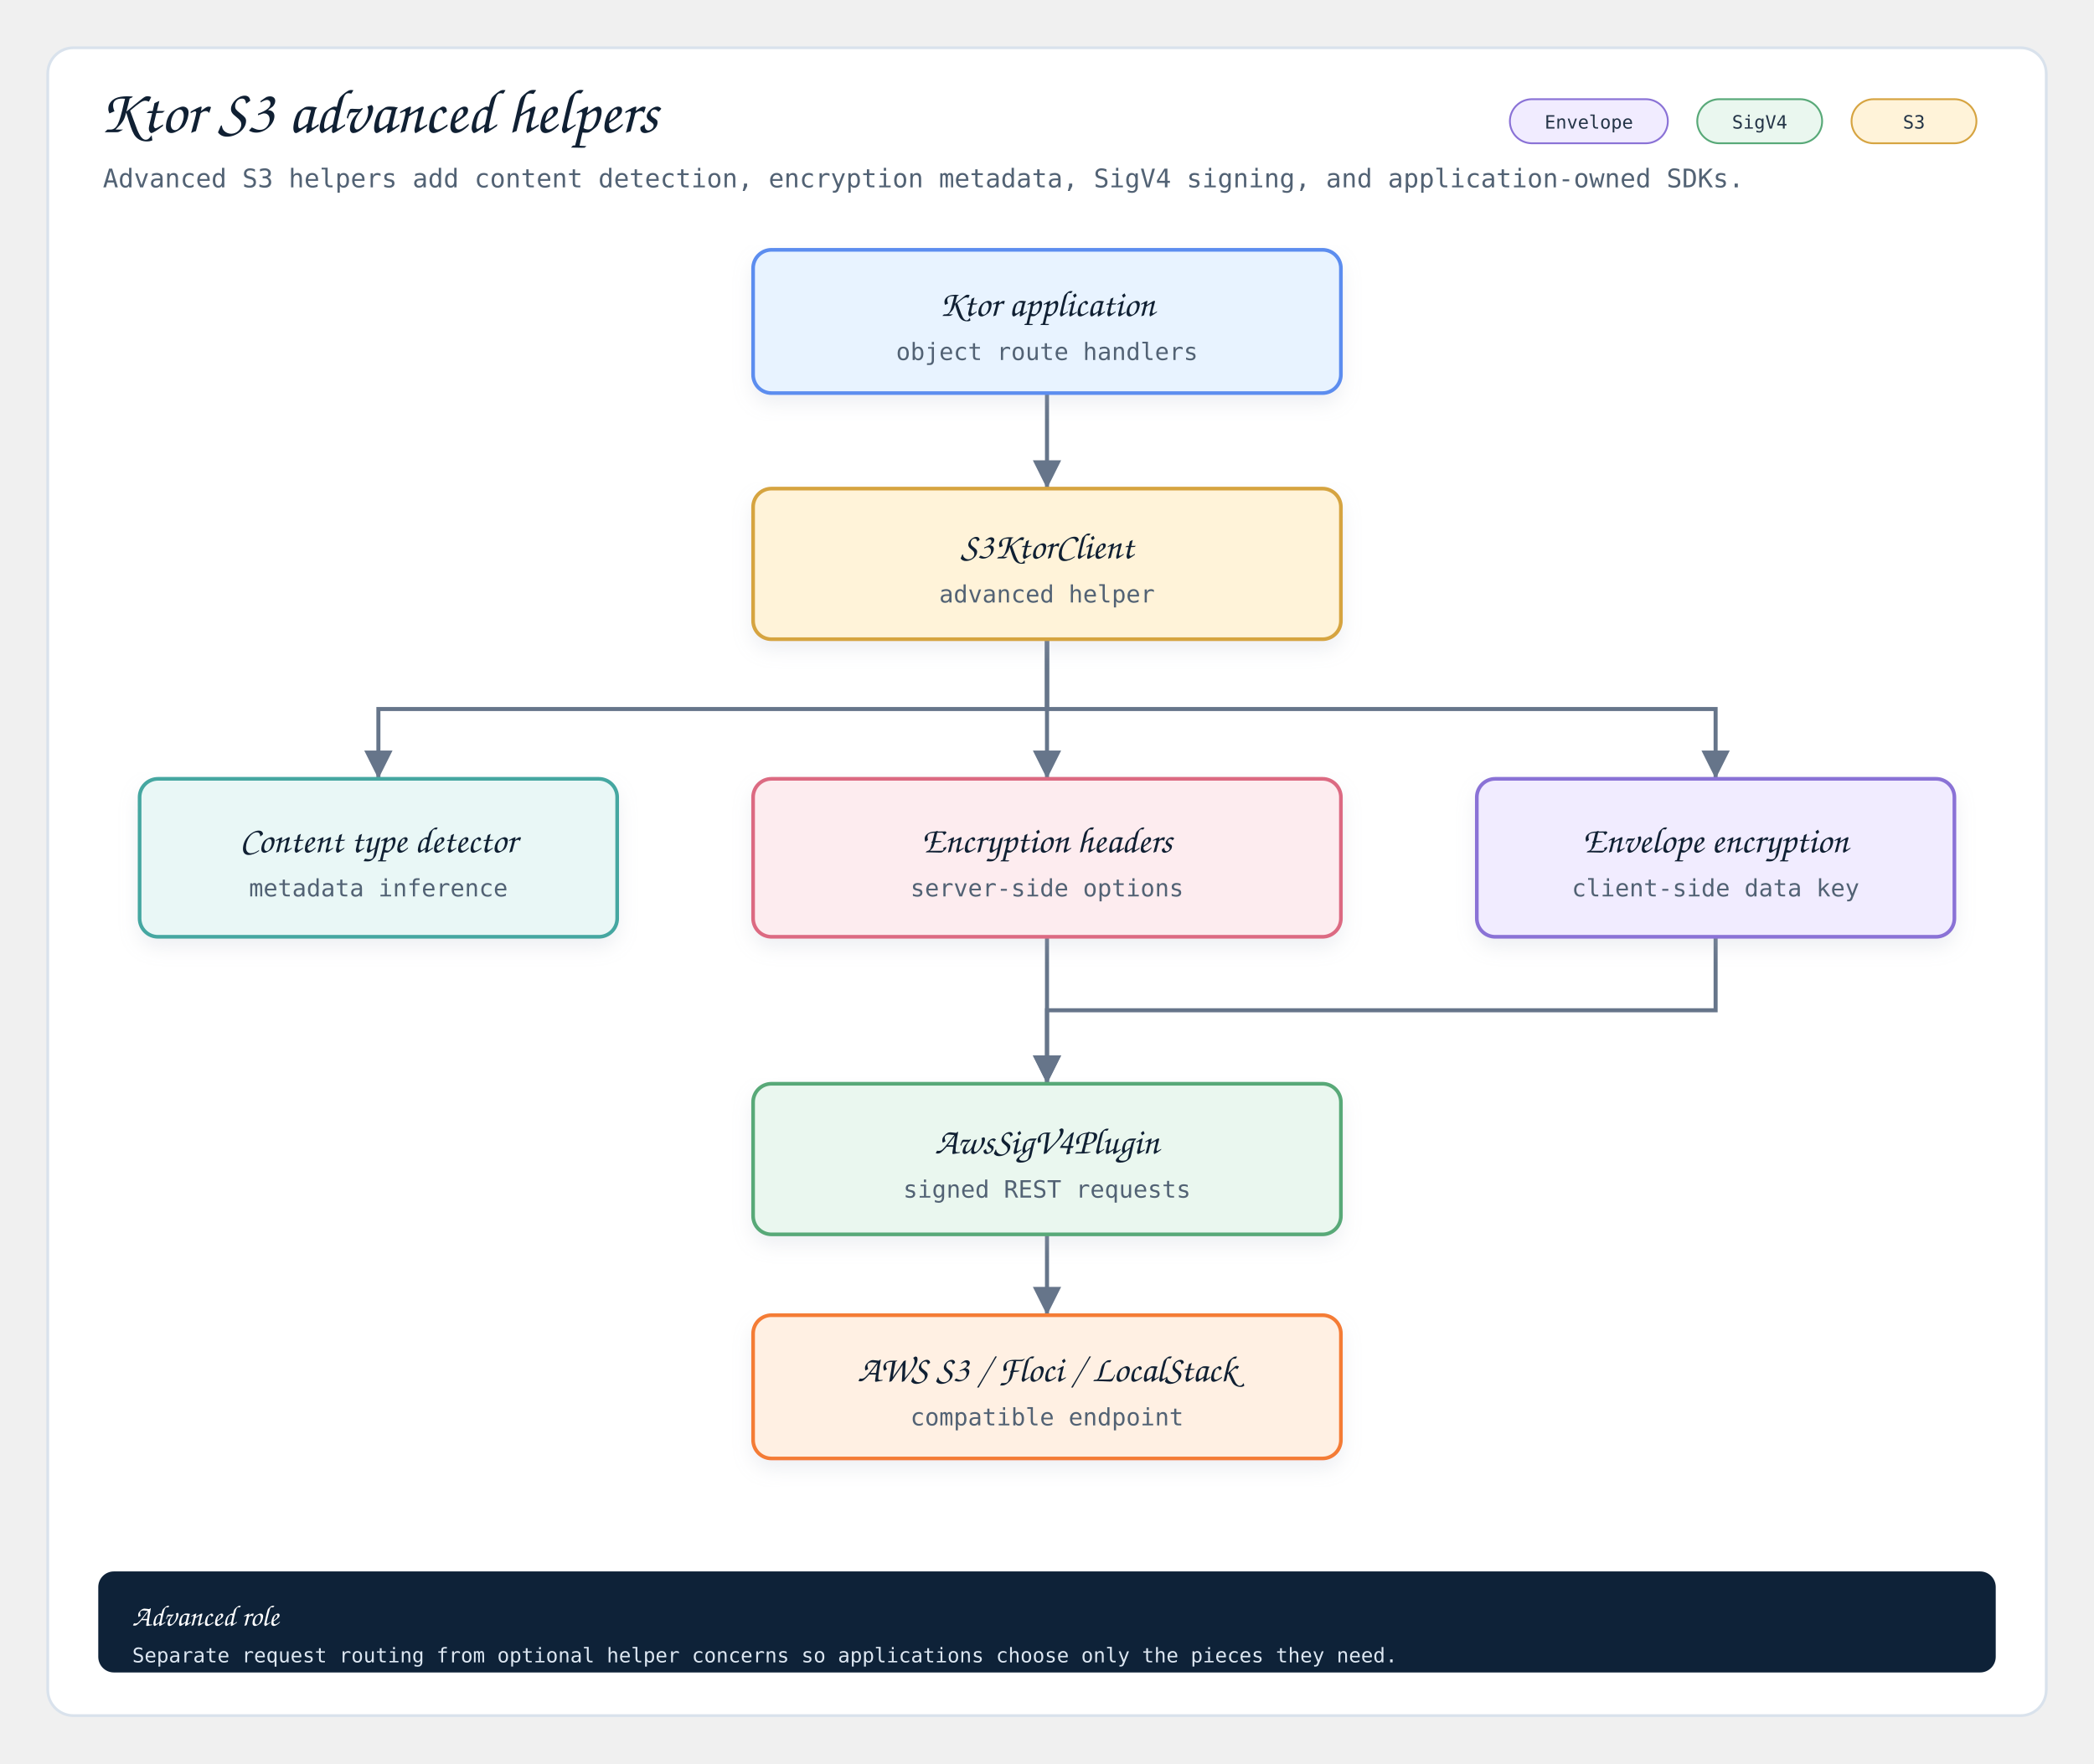
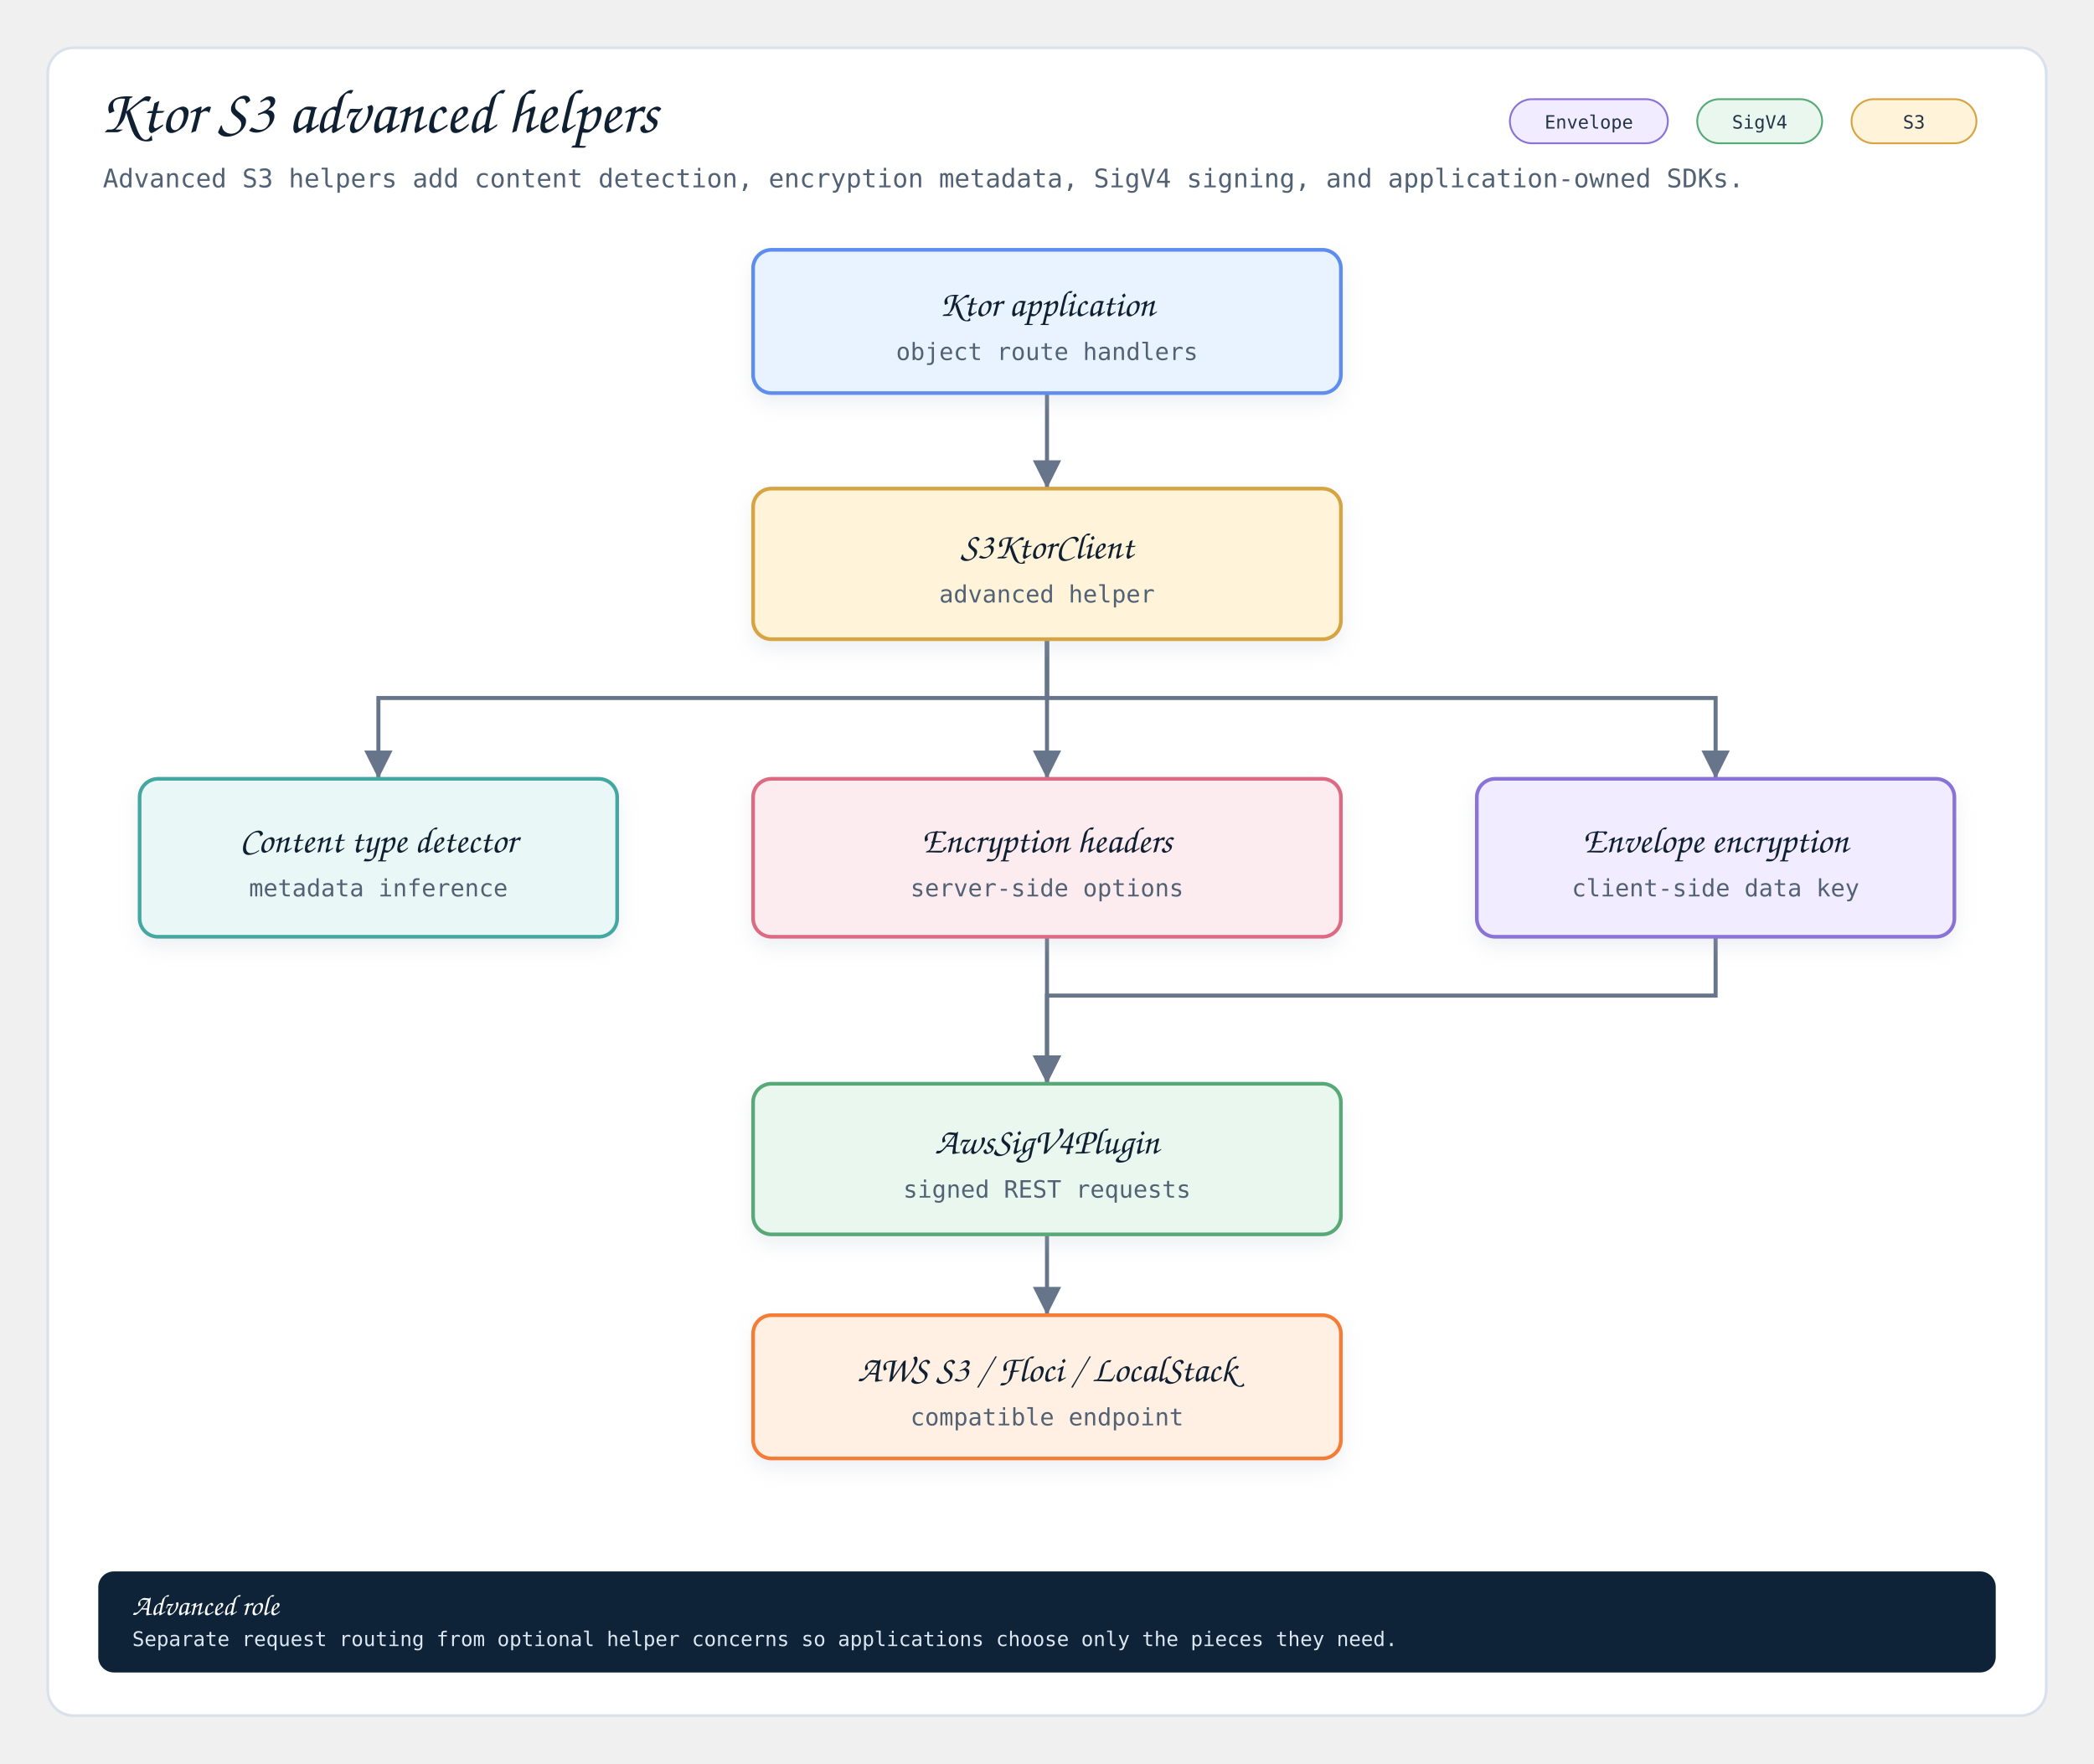
<svg xmlns="http://www.w3.org/2000/svg" width="1140" height="960" viewBox="0 0 1140 960" role="img" aria-label="Ktor S3 advanced helpers">
  <defs>
    <marker id="arrow" markerWidth="9" markerHeight="9" refX="8" refY="4.5" orient="auto" markerUnits="strokeWidth">
      <path d="M1,1 L8,4.5 L1,8 Z" fill="#66758A" />
    </marker>
    <filter id="shadow" x="-10%" y="-10%" width="120%" height="130%">
      <feDropShadow dx="0" dy="5" stdDeviation="5" flood-color="#AAB7C6" flood-opacity="0.20" />
    </filter>
  </defs>
  <style>
  svg{background:#F5F7FA}
  .frame{fill:#FFFFFF;stroke:#D9E2EC;stroke-width:1.5}
  .title{font-family:"Architects Daughter","Comic Sans MS",cursive;font-size:34px;fill:#102033}
  .subtitle,.detail,.footer-detail{font-family:"Comic Mono","SFMono-Regular",Menlo,monospace;fill:#526274}
  .subtitle{font-size:14px}
  .card-title{font-family:"Architects Daughter","Comic Sans MS",cursive;font-size:20px;fill:#102033}
  .detail{font-size:13px}
  .chip{font-family:"Comic Mono","SFMono-Regular",Menlo,monospace;font-size:10px;fill:#243447}
  .card{stroke-width:2;filter:url(#shadow)}
  .edge{fill:none;stroke-width:2.2;marker-end:url(#arrow)}
  .edge-label{font-family:"Comic Mono","SFMono-Regular",Menlo,monospace;font-size:11px;fill:#344456}
  .label-bg{fill:#FFFFFF;stroke:#D9E2EC}
  .footer{fill:#0E2238;stroke:#0E2238}
  .footer-title{font-family:"Architects Daughter","Comic Sans MS",cursive;font-size:16px;fill:#FFFFFF}
  .footer-detail{font-size:11px;fill:#DDE7F2}
</style>
  <rect x="26" y="26" width="1088" height="908" rx="14" class="frame" />
  <text class="title" x="54" y="72">Ktor S3 advanced helpers</text>
  <text class="subtitle" x="56" y="102">Advanced S3 helpers add content detection, encryption metadata, SigV4 signing, and application-owned SDKs.</text>
  <rect x="1008" y="54" width="68" height="24" rx="12" fill="#FFF3D9" stroke="#D6A441" />
  <text class="chip" x="1042" y="70" text-anchor="middle">S3</text>
  <rect x="924" y="54" width="68" height="24" rx="12" fill="#EAF7EF" stroke="#58A978" />
  <text class="chip" x="958" y="70" text-anchor="middle">SigV4</text>
  <rect x="822" y="54" width="86" height="24" rx="12" fill="#F1ECFF" stroke="#8A72D6" />
  <text class="chip" x="865" y="70" text-anchor="middle">Envelope</text>
  <g>
    <g>
-       <path class="edge" d="M570 214 L570 240 L570 240 L570 266" stroke="#66758A" />
+       <path class="edge" d="M570 214 L570 246 L570 246 L570 266" stroke="#66758A" />
    </g>
    <g>
-       <path class="edge" d="M570 348 L570 386 L206 386 L206 424" stroke="#66758A" />
+       <path class="edge" d="M570 348 L570 380 L206 380 L206 424" stroke="#66758A" />
    </g>
    <g>
-       <path class="edge" d="M570 348 L570 386 L570 386 L570 424" stroke="#66758A" />
+       <path class="edge" d="M570 348 L570 380 L570 380 L570 424" stroke="#66758A" />
    </g>
    <g>
-       <path class="edge" d="M570 348 L570 386 L934 386 L934 424" stroke="#66758A" />
+       <path class="edge" d="M570 348 L570 380 L934 380 L934 424" stroke="#66758A" />
    </g>
    <g>
-       <path class="edge" d="M570 510 L570 550 L570 550 L570 590" stroke="#66758A" />
+       <path class="edge" d="M570 510 L570 542 L570 542 L570 590" stroke="#66758A" />
    </g>
    <g>
-       <path class="edge" d="M934 510 L934 550 L570 550 L570 590" stroke="#66758A" />
+       <path class="edge" d="M934 510 L934 542 L570 542 L570 590" stroke="#66758A" />
    </g>
    <g>
-       <path class="edge" d="M570 672 L570 694 L570 694 L570 716" stroke="#66758A" />
+       <path class="edge" d="M570 672 L570 704 L570 704 L570 716" stroke="#66758A" />
    </g>
  </g>
  <g id="app">
    <rect class="card" x="410" y="136" width="320" height="78" rx="10" fill="#E8F3FF" stroke="#5B8DEF" />
    <text class="card-title" x="570" y="172" text-anchor="middle">Ktor application</text>
    <text class="detail" x="570" y="196" text-anchor="middle">object route handlers</text>
  </g>
  <g id="client">
    <rect class="card" x="410" y="266" width="320" height="82" rx="10" fill="#FFF3D9" stroke="#D6A441" />
    <text class="card-title" x="570" y="304" text-anchor="middle">S3KtorClient</text>
    <text class="detail" x="570" y="328" text-anchor="middle">advanced helper</text>
  </g>
  <g id="detect">
    <rect class="card" x="76" y="424" width="260" height="86" rx="10" fill="#E9F7F6" stroke="#45A7A1" />
    <text class="card-title" x="206" y="464" text-anchor="middle">Content type detector</text>
    <text class="detail" x="206" y="488" text-anchor="middle">metadata inference</text>
  </g>
  <g id="headers">
    <rect class="card" x="410" y="424" width="320" height="86" rx="10" fill="#FDECEF" stroke="#DC6B82" />
    <text class="card-title" x="570" y="464" text-anchor="middle">Encryption headers</text>
    <text class="detail" x="570" y="488" text-anchor="middle">server-side options</text>
  </g>
  <g id="envelope">
    <rect class="card" x="804" y="424" width="260" height="86" rx="10" fill="#F1ECFF" stroke="#8A72D6" />
    <text class="card-title" x="934" y="464" text-anchor="middle">Envelope encryption</text>
    <text class="detail" x="934" y="488" text-anchor="middle">client-side data key</text>
  </g>
  <g id="sigv4">
    <rect class="card" x="410" y="590" width="320" height="82" rx="10" fill="#EAF7EF" stroke="#58A978" />
    <text class="card-title" x="570" y="628" text-anchor="middle">AwsSigV4Plugin</text>
    <text class="detail" x="570" y="652" text-anchor="middle">signed REST requests</text>
  </g>
  <g id="s3">
    <rect class="card" x="410" y="716" width="320" height="78" rx="10" fill="#FFF0E3" stroke="#F47B36" />
    <text class="card-title" x="570" y="752" text-anchor="middle">AWS S3 / Floci / LocalStack</text>
    <text class="detail" x="570" y="776" text-anchor="middle">compatible endpoint</text>
  </g>
  <rect class="footer" x="54" y="856" width="1032" height="54" rx="8" />
-   <text class="footer-title" x="72" y="885">Advanced role</text>
-   <text class="footer-detail" x="72" y="905">Separate request routing from optional helper concerns so applications choose only the pieces they need.</text>
+   <text class="footer-title" x="72" y="875" dominant-baseline="middle">Advanced role</text>
+   <text class="footer-detail" x="72" y="893" dominant-baseline="middle">Separate request routing from optional helper concerns so applications choose only the pieces they need.</text>
</svg>
